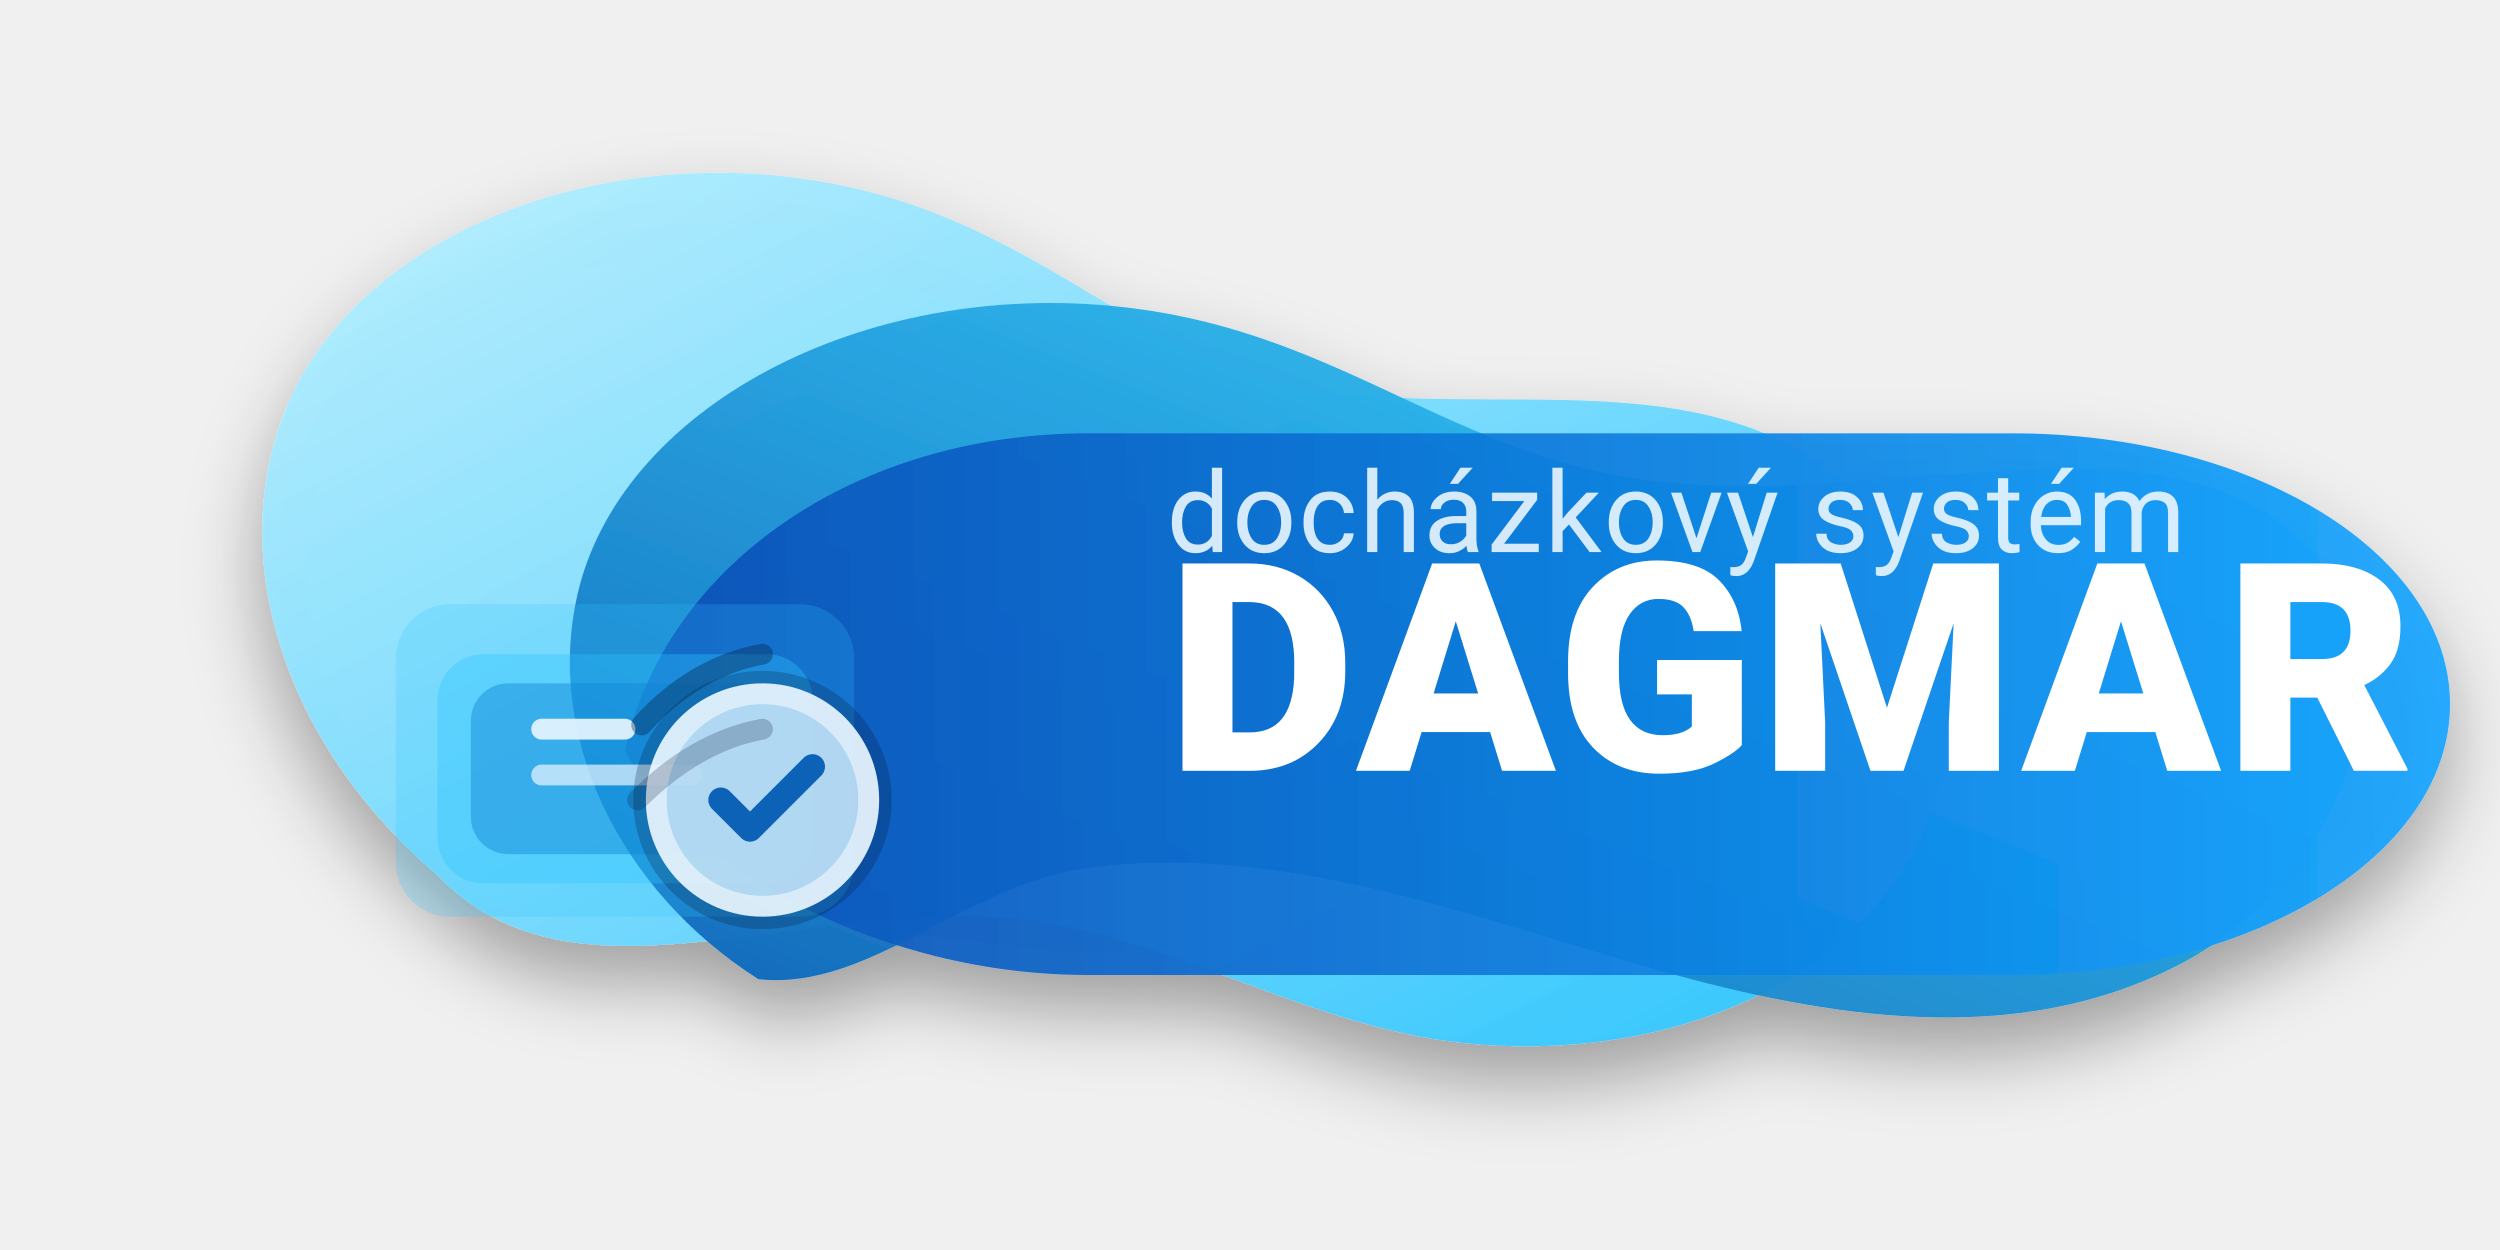
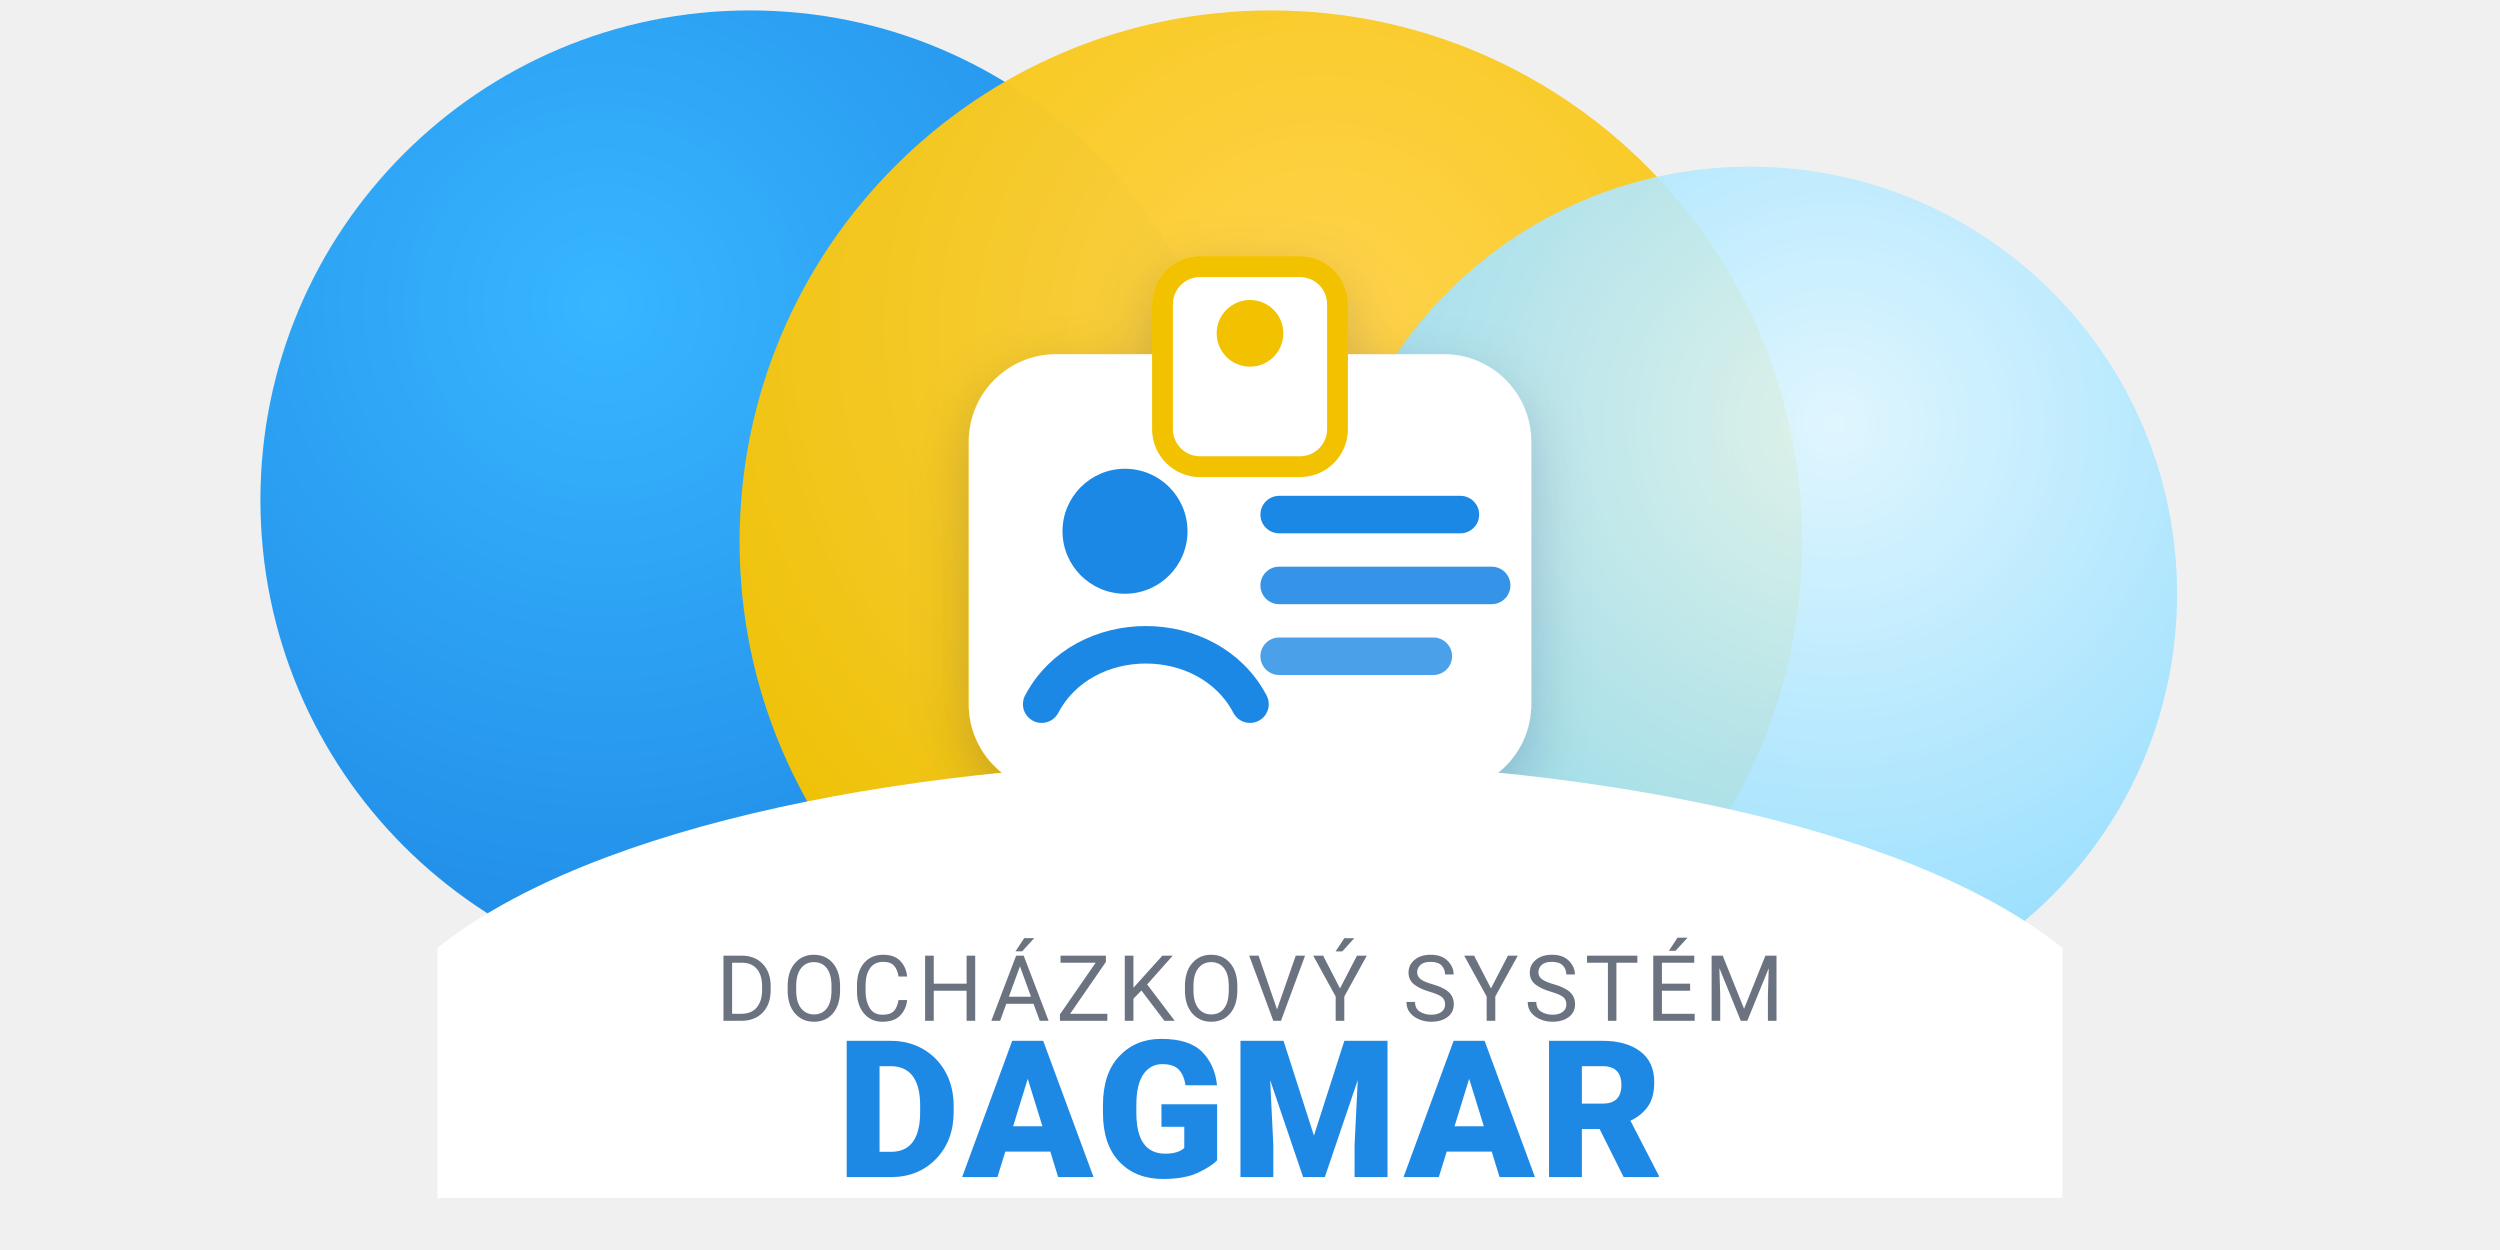
- <svg xmlns="http://www.w3.org/2000/svg" viewBox="0 0 1200 600" role="img" aria-label="docházkový systém DAGMAR">
+ <svg xmlns="http://www.w3.org/2000/svg" viewBox="0 0 1200 600" role="img" aria-label="Docházkový systém DAGMAR">
  <defs>
-     <linearGradient id="b1" x1="0" y1="0" x2="1" y2="1">
-       <stop offset="0" stop-color="#baf0ff" />
-       <stop offset="1" stop-color="#2cc4ff" />
-     </linearGradient>
-     <linearGradient id="b2" x1="0" y1="1" x2="1" y2="0">
-       <stop offset="0" stop-color="#0c62b7" />
-       <stop offset="1" stop-color="#35d3ff" />
-     </linearGradient>
-     <linearGradient id="b3" x1="0" y1="0" x2="1" y2="0">
-       <stop offset="0" stop-color="#0b4fb6" />
-       <stop offset="1" stop-color="#12a5ff" />
-     </linearGradient>
-     <filter id="shadow" x="-20%" y="-20%" width="140%" height="140%">
-       <feDropShadow dx="0" dy="18" stdDeviation="18" flood-color="#000" flood-opacity="0.35" />
+     <radialGradient id="blue" cx="35%" cy="30%" r="75%">
+       <stop offset="0" stop-color="#38B6FF" />
+       <stop offset="1" stop-color="#1E88E5" />
+     </radialGradient>
+     <radialGradient id="yellow" cx="55%" cy="30%" r="70%">
+       <stop offset="0" stop-color="#FFD24A" />
+       <stop offset="1" stop-color="#F2C200" />
+     </radialGradient>
+     <radialGradient id="ice" cx="60%" cy="30%" r="80%">
+       <stop offset="0" stop-color="#DDF6FF" />
+       <stop offset="1" stop-color="#7FD7FF" />
+     </radialGradient>
+     <filter id="shadow" x="-30%" y="-30%" width="160%" height="160%">
+       <feDropShadow dx="0" dy="10" stdDeviation="14" flood-color="#0d1b38" flood-opacity="0.18" />
    </filter>
  </defs>
+   <circle cx="360" cy="240" r="235" fill="url(#blue)" />
+   <circle cx="610" cy="260" r="255" fill="url(#yellow)" opacity="0.98" />
+   <circle cx="840" cy="285" r="205" fill="url(#ice)" opacity="0.9" />
  <g filter="url(#shadow)">
-     <path d="M210 420c-80-68-105-166-66-238 48-87 188-125 304-80 52 20 94 54 136 72 90 38 205-6 286 46 76 49 89 156 23 223-51 52-141 70-219 53-60-13-119-46-179-54-109-14-218 48-285-22z" fill="url(#b1)" opacity="0.95" />
-     <path d="M364 470c-66-42-104-117-86-188 23-89 141-150 266-134 102 13 154 72 252 83 121 13 255-41 318 39 45 57 8 154-68 193-79 41-170 25-249 3-88-25-179-61-271-50-62 7-108 60-162 54z" fill="url(#b2)" opacity="0.95" />
-     <path d="M300 360c20-90 112-152 222-152h444c116 0 210 58 210 130s-94 130-210 130H522c-110 0-202-62-222-108z" fill="url(#b3)" opacity="0.92" />
+     <rect x="465" y="170" width="270" height="210" rx="42" fill="#fff" />
+     <rect x="558" y="128" width="84" height="96" rx="18" fill="#fff" />
+     <rect x="558" y="128" width="84" height="96" rx="18" fill="none" stroke="#F2C200" stroke-width="10" />
+     <circle cx="600" cy="160" r="16" fill="#F2C200" />
+     <circle cx="540" cy="255" r="30" fill="#1E88E5" />
+     <path d="M500 338c20-38 80-38 100 0" fill="none" stroke="#1E88E5" stroke-width="18" stroke-linecap="round" />
+     <rect x="605" y="238" width="105" height="18" rx="9" fill="#1E88E5" />
+     <rect x="605" y="272" width="120" height="18" rx="9" fill="#1E88E5" opacity="0.9" />
+     <rect x="605" y="306" width="92" height="18" rx="9" fill="#1E88E5" opacity="0.8" />
  </g>
-   <g transform="translate(190 230)">
-     <rect x="0" y="60" width="220" height="150" rx="26" fill="#2cc4ff" opacity="0.22" />
-     <rect x="20" y="84" width="180" height="110" rx="22" fill="#2cc4ff" opacity="0.35" />
-     <rect x="36" y="98" width="148" height="82" rx="18" fill="#0f86d5" opacity="0.45" />
-     <path d="M70 120h40" stroke="#eaf6ff" stroke-width="10" stroke-linecap="round" opacity="0.9" />
-     <path d="M70 142h72" stroke="#eaf6ff" stroke-width="10" stroke-linecap="round" opacity="0.7" />
-     <circle cx="176" cy="154" r="62" fill="#041a3c" opacity="0.25" />
-     <circle cx="176" cy="154" r="56" fill="#eaf6ff" opacity="0.92" />
-     <circle cx="176" cy="154" r="46" fill="#0f86d5" opacity="0.2" />
-     <path d="M156 154l14 14 30-30" fill="none" stroke="#0c62b7" stroke-width="12" stroke-linecap="round" stroke-linejoin="round" />
-     <path d="M118 118c16-18 36-30 58-34" fill="none" stroke="#041a3c" stroke-opacity="0.35" stroke-width="10" stroke-linecap="round" />
-     <path d="M116 154c18-18 38-30 60-34" fill="none" stroke="#041a3c" stroke-opacity="0.22" stroke-width="10" stroke-linecap="round" />
-   </g>
-   <text x="560" y="265" font-family="ui-sans-serif, system-ui, -apple-system, Segoe UI, Roboto, Helvetica, Arial" font-size="54" fill="#eaf6ff" opacity="0.9" letter-spacing="1">docházkový systém</text>
-   <text x="560" y="370" font-family="ui-sans-serif, system-ui, -apple-system, Segoe UI, Roboto, Helvetica, Arial" font-size="140" font-weight="900" fill="#ffffff" letter-spacing="2">DAGMAR</text>
+   <path d="M210 455c150-120 630-120 780 0v120H210z" fill="#fff" />
+   <text x="600" y="490" text-anchor="middle" font-family="ui-sans-serif, system-ui, -apple-system, Segoe UI, Roboto, Helvetica, Arial" font-size="44" fill="#6b7280" letter-spacing="3">DOCHÁZKOVÝ SYSTÉM</text>
+   <text x="600" y="565" text-anchor="middle" font-family="ui-sans-serif, system-ui, -apple-system, Segoe UI, Roboto, Helvetica, Arial" font-weight="800" font-size="92" fill="#1E88E5" letter-spacing="2">DAGMAR</text>
</svg>
